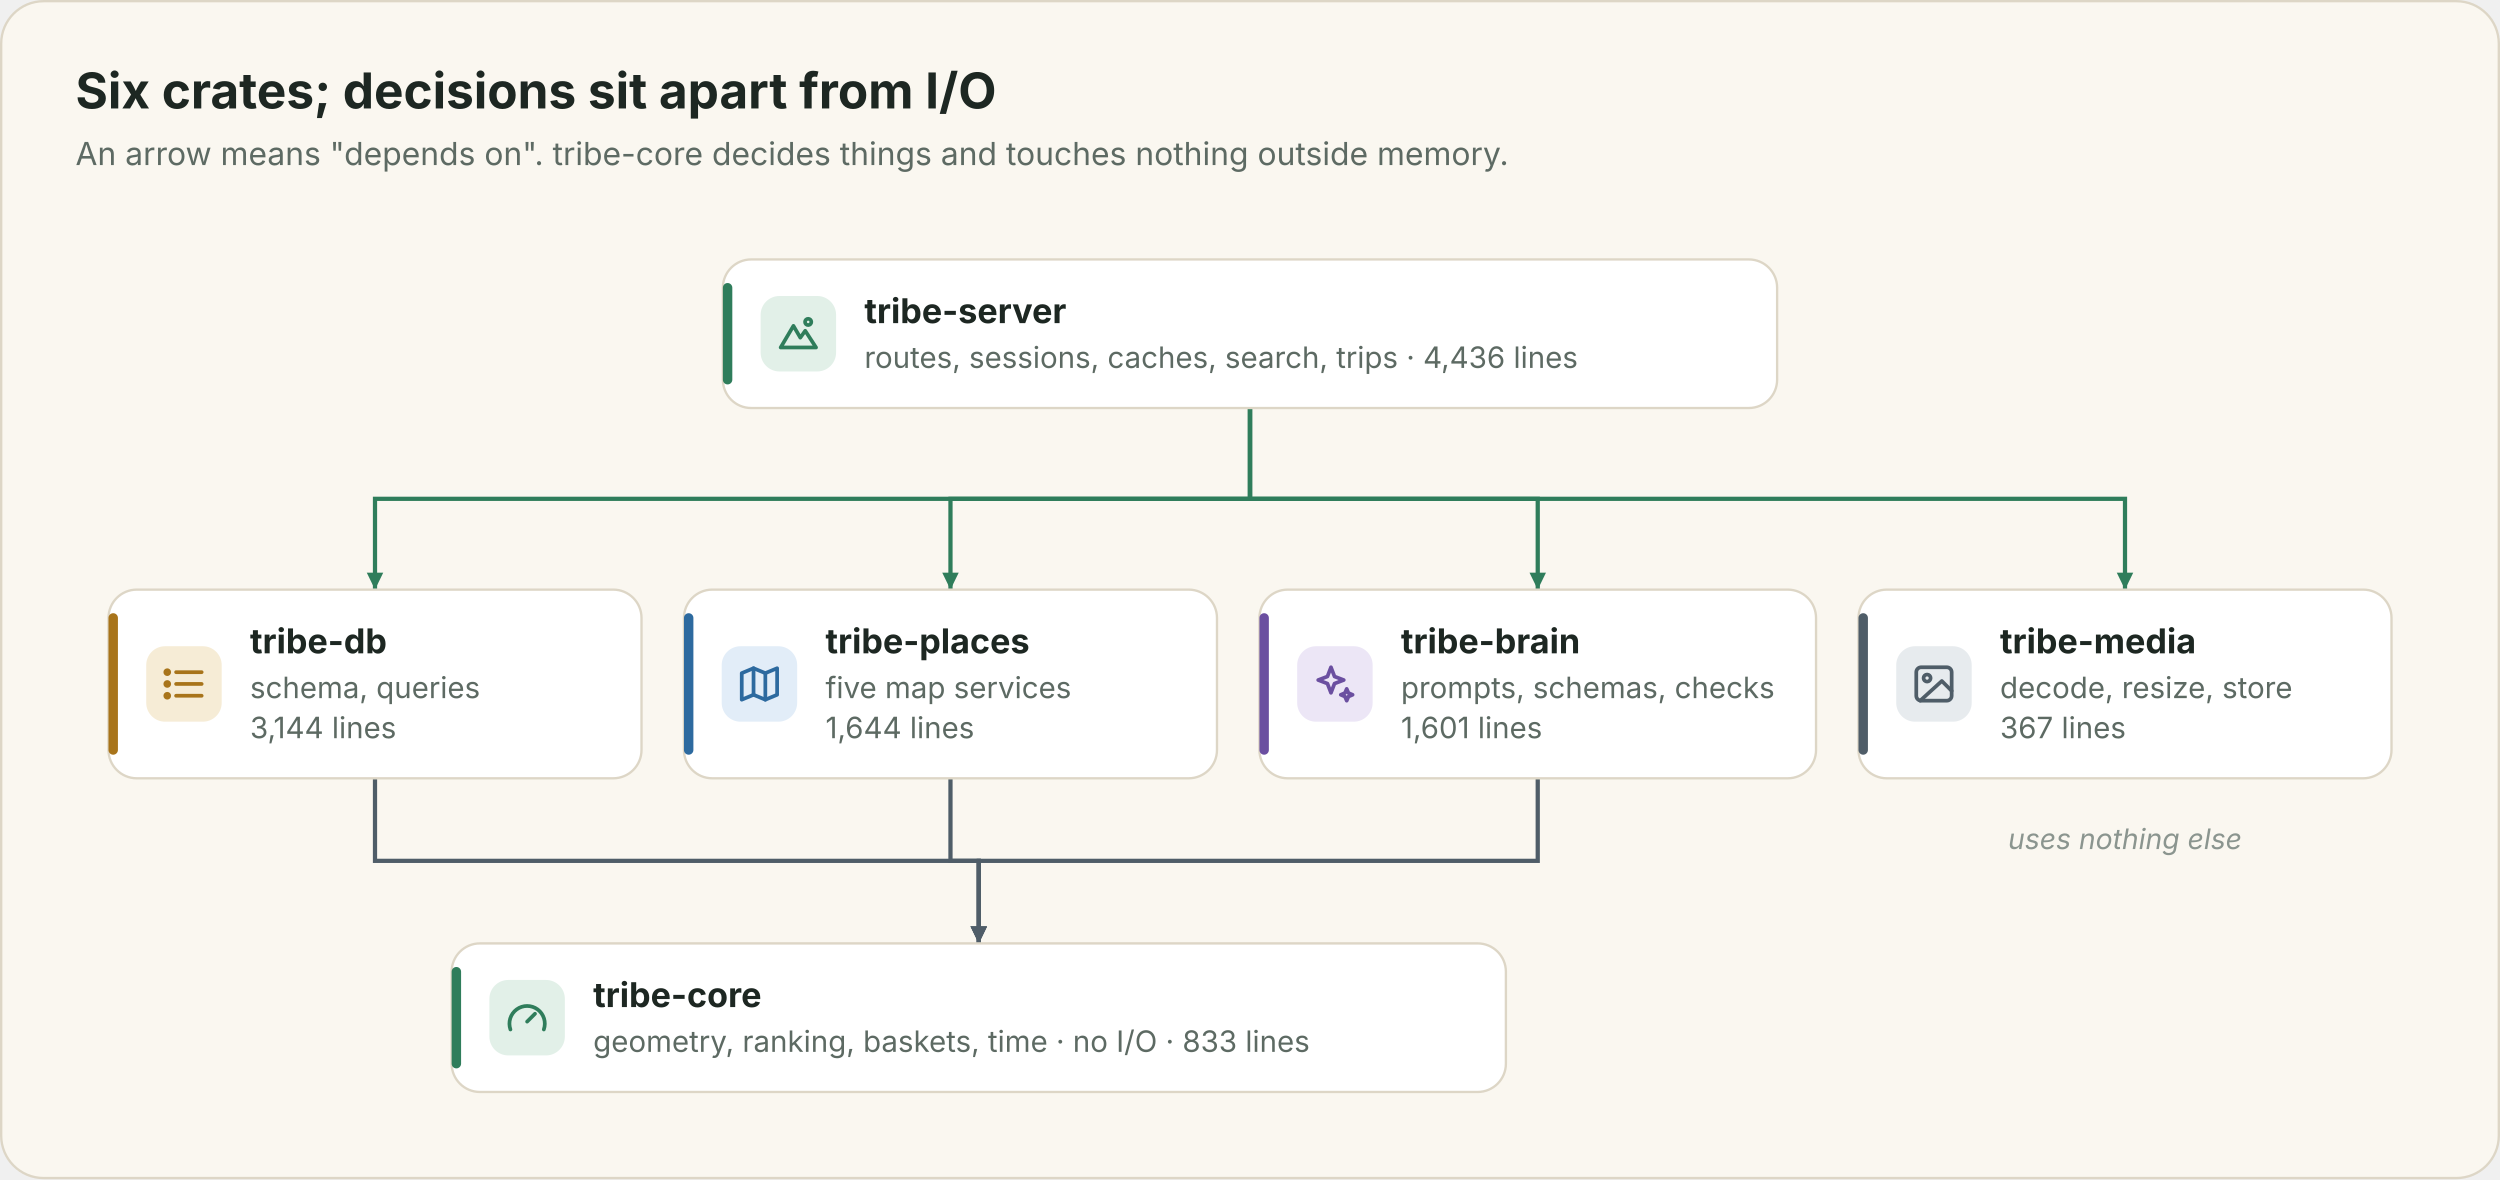
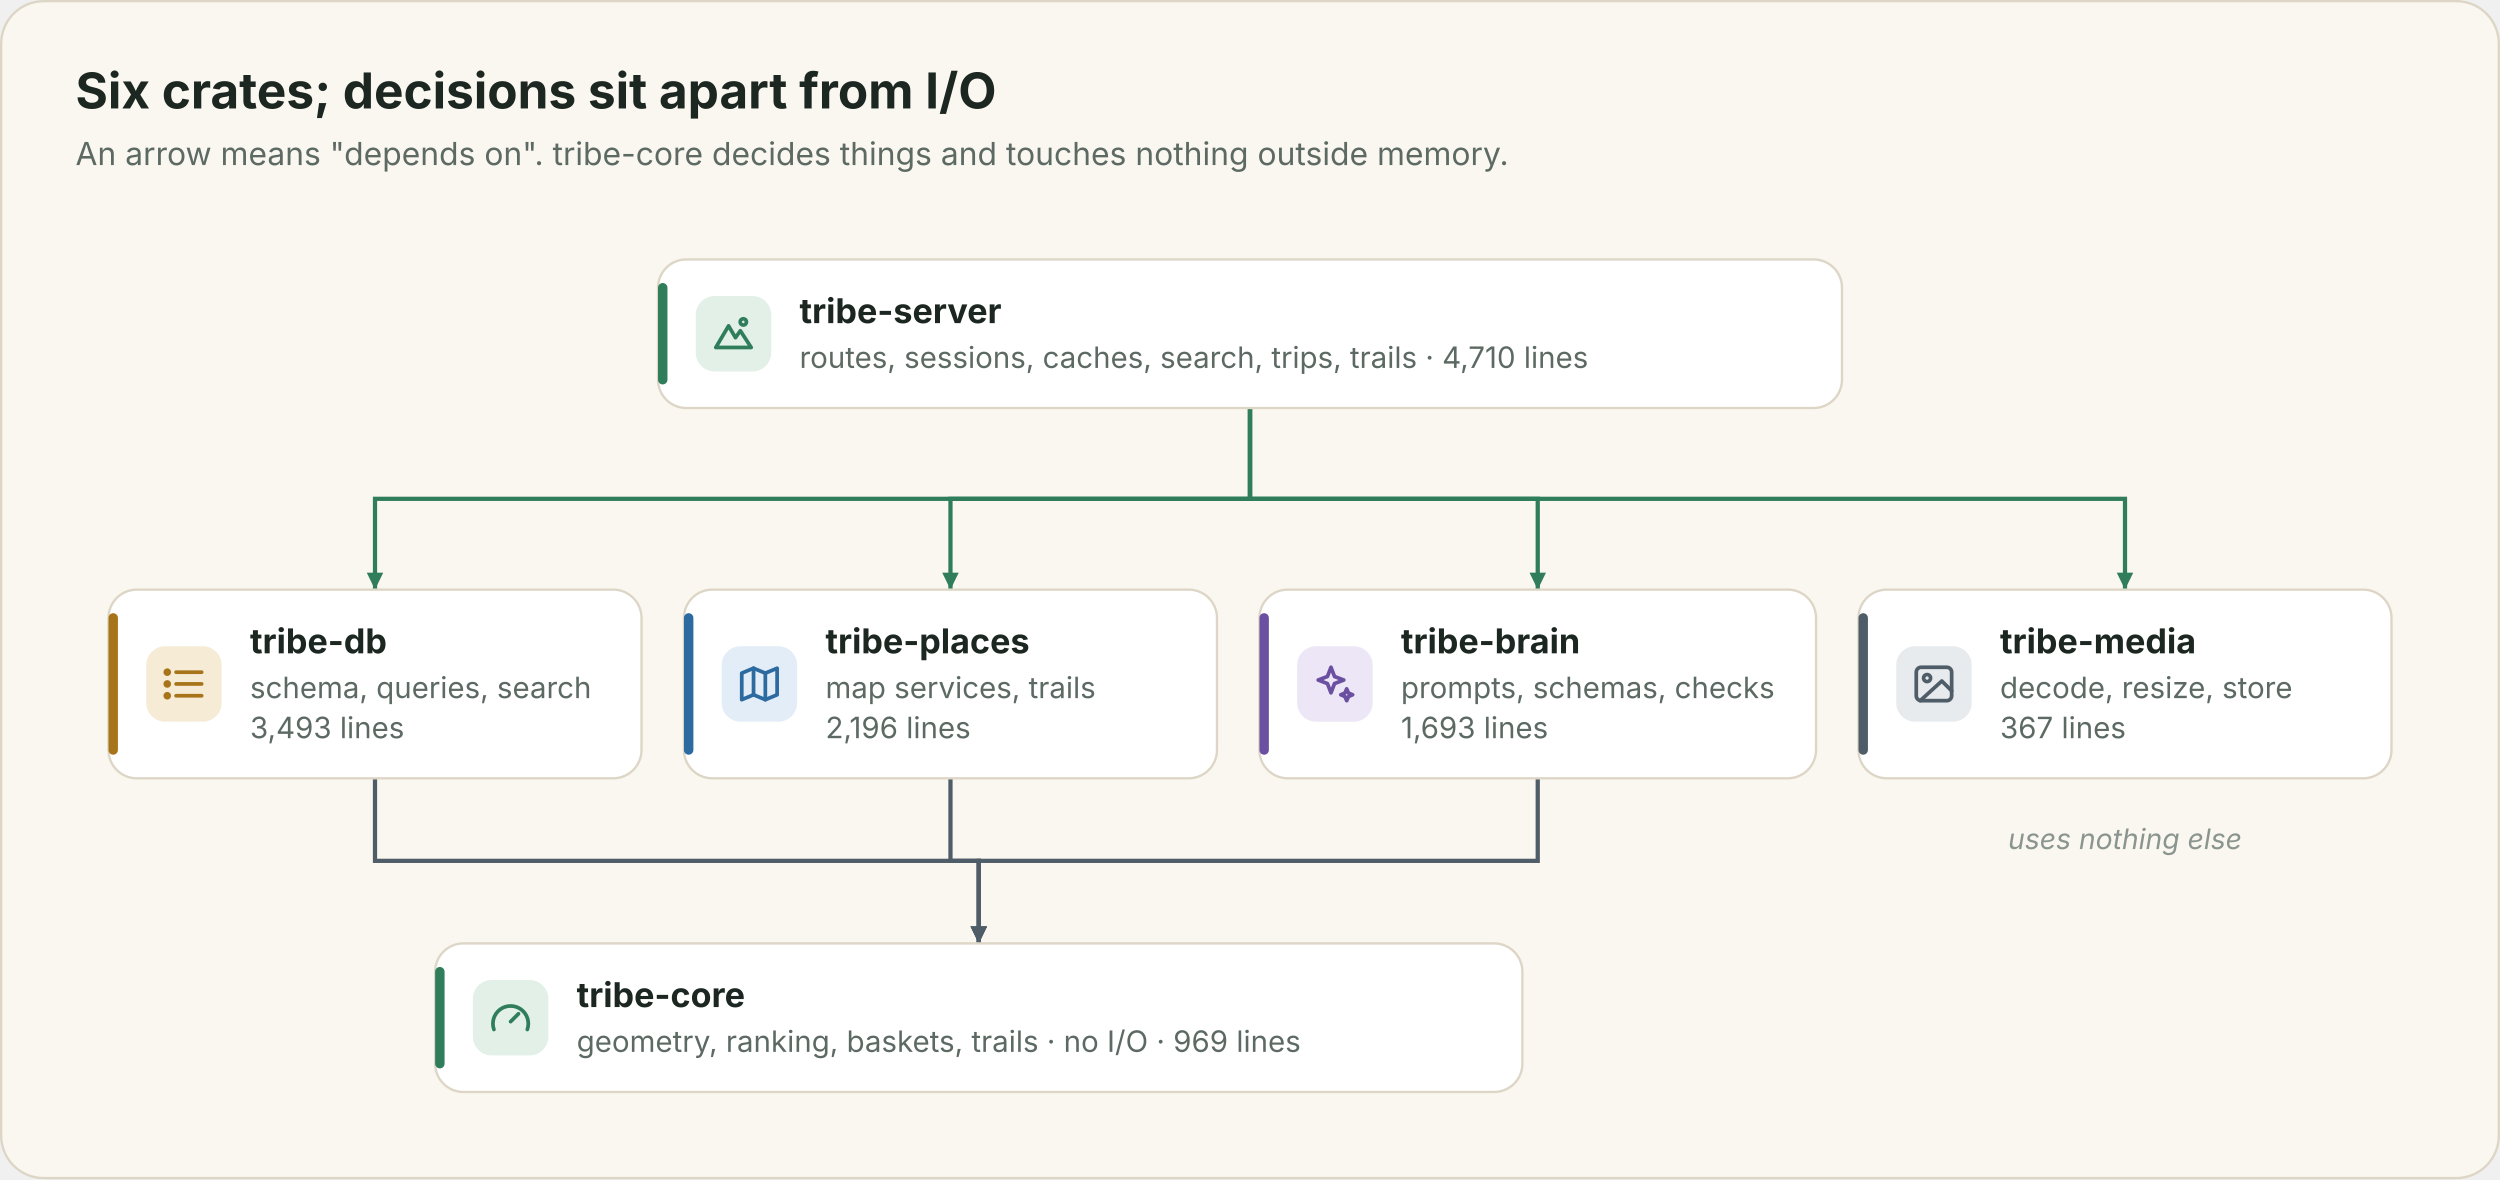
<svg xmlns="http://www.w3.org/2000/svg" viewBox="0 0 1060 500" width="1060" height="500" role="img">
  <rect x="0.5" y="0.5" width="1059" height="499" rx="18" fill="#faf7f0" stroke="#ddd6c6" />
  <text x="32" y="46" font-family="Inter, 'Helvetica Neue', Arial, sans-serif" font-size="21" font-weight="700" fill="#1d2722" text-anchor="start">Six crates; decisions sit apart from I/O</text>
  <text x="32" y="70" font-family="Inter, 'Helvetica Neue', Arial, sans-serif" font-size="13.5" font-weight="400" fill="#5d6a63" text-anchor="start">An arrow means "depends on". tribe-core decides things and touches nothing outside memory.</text>
  <path d="M530 173 L530 211.5 L159 211.5 L159 250" fill="none" stroke="#2f7d5b" stroke-width="1.8" />
  <path d="M155.5 242.8 L159 250 L162.5 242.8 Z" fill="#2f7d5b" />
  <path d="M530 173 L530 211.5 L403 211.5 L403 250" fill="none" stroke="#2f7d5b" stroke-width="1.8" />
  <path d="M399.5 242.8 L403 250 L406.5 242.8 Z" fill="#2f7d5b" />
  <path d="M530 173 L530 211.5 L652 211.5 L652 250" fill="none" stroke="#2f7d5b" stroke-width="1.8" />
  <path d="M648.5 242.8 L652 250 L655.5 242.8 Z" fill="#2f7d5b" />
  <path d="M530 173 L530 211.5 L901 211.5 L901 250" fill="none" stroke="#2f7d5b" stroke-width="1.8" />
  <path d="M897.5 242.8 L901 250 L904.5 242.8 Z" fill="#2f7d5b" />
  <path d="M159 330 L159 365 L415 365 L415 400" fill="none" stroke="#4f5d68" stroke-width="1.8" />
  <path d="M411.5 392.8 L415 400 L418.5 392.8 Z" fill="#4f5d68" />
  <path d="M403 330 L403 365 L415 365 L415 400" fill="none" stroke="#4f5d68" stroke-width="1.8" />
  <path d="M411.5 392.8 L415 400 L418.5 392.8 Z" fill="#4f5d68" />
  <path d="M652 330 L652 365 L415 365 L415 400" fill="none" stroke="#4f5d68" stroke-width="1.8" />
  <path d="M411.5 392.8 L415 400 L418.5 392.8 Z" fill="#4f5d68" />
  <g>
-     <rect x="306.5" y="110" width="447" height="63" rx="12" fill="#ffffff" stroke="#ddd6c6" />
-     <rect x="306.5" y="120" width="4" height="43" rx="2" fill="#2f7d5b" />
-     <rect x="322.5" y="125.5" width="32" height="32" rx="8" fill="#e2f0e8" />
-     <g transform="translate(328.5 131.5) scale(0.8333333)" fill="none" stroke="#2f7d5b" stroke-width="1.9" stroke-linecap="round" stroke-linejoin="round">
+     <rect x="279" y="110" width="502" height="63" rx="12" fill="#ffffff" stroke="#ddd6c6" />
+     <rect x="279" y="120" width="4" height="43" rx="2" fill="#2f7d5b" />
+     <rect x="295" y="125.5" width="32" height="32" rx="8" fill="#e2f0e8" />
+     <g transform="translate(301 131.5) scale(0.8333333)" fill="none" stroke="#2f7d5b" stroke-width="1.9" stroke-linecap="round" stroke-linejoin="round">
      <path d="m3 19 6.5-11 3.5 6 2.5-3.5L21 19z" />
      <circle cx="17" cy="6" r="1.6" />
    </g>
-     <text x="366.5" y="137" font-family="Inter, 'Helvetica Neue', Arial, sans-serif" font-size="14.5" font-weight="650" fill="#1d2722" text-anchor="start">tribe-server</text>
-     <text x="366.5" y="156" font-family="Inter, 'Helvetica Neue', Arial, sans-serif" font-size="12.5" font-weight="400" fill="#5d6a63" text-anchor="start">routes, sessions, caches, search, trips · 4,436 lines</text>
+     <text x="339" y="137" font-family="Inter, 'Helvetica Neue', Arial, sans-serif" font-size="14.5" font-weight="650" fill="#1d2722" text-anchor="start">tribe-server</text>
+     <text x="339" y="156" font-family="Inter, 'Helvetica Neue', Arial, sans-serif" font-size="12.5" font-weight="400" fill="#5d6a63" text-anchor="start">routes, sessions, caches, search, trips, trails · 4,710 lines</text>
  </g>
  <g>
    <rect x="46" y="250" width="226" height="80" rx="12" fill="#ffffff" stroke="#ddd6c6" />
    <rect x="46" y="260" width="4" height="60" rx="2" fill="#a8741a" />
    <rect x="62" y="274" width="32" height="32" rx="8" fill="#f6ecd6" />
    <g transform="translate(68 280) scale(0.8333333)" fill="none" stroke="#a8741a" stroke-width="1.9" stroke-linecap="round" stroke-linejoin="round">
      <path d="M8 6h13M8 12h13M8 18h13" />
      <circle cx="3.5" cy="6" r="1" />
      <circle cx="3.5" cy="12" r="1" />
      <circle cx="3.5" cy="18" r="1" />
    </g>
    <text x="106" y="277" font-family="Inter, 'Helvetica Neue', Arial, sans-serif" font-size="14.5" font-weight="650" fill="#1d2722" text-anchor="start">tribe-db</text>
-     <text x="106" y="296" font-family="Inter, 'Helvetica Neue', Arial, sans-serif" font-size="12.5" font-weight="400" fill="#5d6a63" text-anchor="start">schema, queries</text>
-     <text x="106" y="313" font-family="Inter, 'Helvetica Neue', Arial, sans-serif" font-size="12.5" font-weight="400" fill="#5d6a63" text-anchor="start">3,144 lines</text>
+     <text x="106" y="296" font-family="Inter, 'Helvetica Neue', Arial, sans-serif" font-size="12.5" font-weight="400" fill="#5d6a63" text-anchor="start">schema, queries, search</text>
+     <text x="106" y="313" font-family="Inter, 'Helvetica Neue', Arial, sans-serif" font-size="12.5" font-weight="400" fill="#5d6a63" text-anchor="start">3,493 lines</text>
  </g>
  <g>
    <rect x="290" y="250" width="226" height="80" rx="12" fill="#ffffff" stroke="#ddd6c6" />
    <rect x="290" y="260" width="4" height="60" rx="2" fill="#2d6a9f" />
    <rect x="306" y="274" width="32" height="32" rx="8" fill="#e2edf8" />
    <g transform="translate(312 280) scale(0.8333333)" fill="none" stroke="#2d6a9f" stroke-width="1.9" stroke-linecap="round" stroke-linejoin="round">
      <path d="M9 4 3 6.5v13.5L9 17.5l6 2.5 6-2.5V4l-6 2.5z" />
      <path d="M9 4v13.5M15 6.5V20" />
    </g>
    <text x="350" y="277" font-family="Inter, 'Helvetica Neue', Arial, sans-serif" font-size="14.5" font-weight="650" fill="#1d2722" text-anchor="start">tribe-places</text>
-     <text x="350" y="296" font-family="Inter, 'Helvetica Neue', Arial, sans-serif" font-size="12.5" font-weight="400" fill="#5d6a63" text-anchor="start">five map services</text>
-     <text x="350" y="313" font-family="Inter, 'Helvetica Neue', Arial, sans-serif" font-size="12.5" font-weight="400" fill="#5d6a63" text-anchor="start">1,644 lines</text>
+     <text x="350" y="296" font-family="Inter, 'Helvetica Neue', Arial, sans-serif" font-size="12.5" font-weight="400" fill="#5d6a63" text-anchor="start">map services, trails</text>
+     <text x="350" y="313" font-family="Inter, 'Helvetica Neue', Arial, sans-serif" font-size="12.5" font-weight="400" fill="#5d6a63" text-anchor="start">2,196 lines</text>
  </g>
  <g>
    <rect x="534" y="250" width="236" height="80" rx="12" fill="#ffffff" stroke="#ddd6c6" />
    <rect x="534" y="260" width="4" height="60" rx="2" fill="#6b4fa0" />
    <rect x="550" y="274" width="32" height="32" rx="8" fill="#ece6f6" />
    <g transform="translate(556 280) scale(0.8333333)" fill="none" stroke="#6b4fa0" stroke-width="1.9" stroke-linecap="round" stroke-linejoin="round">
      <path d="M10 3.5 11.8 8.2 16.5 10l-4.7 1.8L10 16.5l-1.8-4.7L3.5 10l4.7-1.8z" />
      <path d="M18 14.5l.9 2.1 2.1.9-2.1.9-.9 2.1-.9-2.1-2.1-.9 2.1-.9z" />
    </g>
    <text x="594" y="277" font-family="Inter, 'Helvetica Neue', Arial, sans-serif" font-size="14.5" font-weight="650" fill="#1d2722" text-anchor="start">tribe-brain</text>
    <text x="594" y="296" font-family="Inter, 'Helvetica Neue', Arial, sans-serif" font-size="12.5" font-weight="400" fill="#5d6a63" text-anchor="start">prompts, schemas, checks</text>
-     <text x="594" y="313" font-family="Inter, 'Helvetica Neue', Arial, sans-serif" font-size="12.5" font-weight="400" fill="#5d6a63" text-anchor="start">1,601 lines</text>
+     <text x="594" y="313" font-family="Inter, 'Helvetica Neue', Arial, sans-serif" font-size="12.5" font-weight="400" fill="#5d6a63" text-anchor="start">1,693 lines</text>
  </g>
  <g>
    <rect x="788" y="250" width="226" height="80" rx="12" fill="#ffffff" stroke="#ddd6c6" />
    <rect x="788" y="260" width="4" height="60" rx="2" fill="#4f5d68" />
    <rect x="804" y="274" width="32" height="32" rx="8" fill="#e7ebee" />
    <g transform="translate(810 280) scale(0.8333333)" fill="none" stroke="#4f5d68" stroke-width="1.9" stroke-linecap="round" stroke-linejoin="round">
      <rect x="3" y="3.5" width="18" height="17" rx="2.5" />
      <circle cx="8.5" cy="9" r="1.8" />
      <path d="m21 15.5-5-5L5 20.5" />
    </g>
    <text x="848" y="277" font-family="Inter, 'Helvetica Neue', Arial, sans-serif" font-size="14.5" font-weight="650" fill="#1d2722" text-anchor="start">tribe-media</text>
    <text x="848" y="296" font-family="Inter, 'Helvetica Neue', Arial, sans-serif" font-size="12.5" font-weight="400" fill="#5d6a63" text-anchor="start">decode, resize, store</text>
    <text x="848" y="313" font-family="Inter, 'Helvetica Neue', Arial, sans-serif" font-size="12.5" font-weight="400" fill="#5d6a63" text-anchor="start">367 lines</text>
  </g>
  <g>
-     <rect x="191.5" y="400" width="447" height="63" rx="12" fill="#ffffff" stroke="#ddd6c6" />
-     <rect x="191.5" y="410" width="4" height="43" rx="2" fill="#2f7d5b" />
-     <rect x="207.5" y="415.5" width="32" height="32" rx="8" fill="#e2f0e8" />
-     <g transform="translate(213.5 421.5) scale(0.8333333)" fill="none" stroke="#2f7d5b" stroke-width="1.9" stroke-linecap="round" stroke-linejoin="round">
+     <rect x="184.5" y="400" width="461" height="63" rx="12" fill="#ffffff" stroke="#ddd6c6" />
+     <rect x="184.5" y="410" width="4" height="43" rx="2" fill="#2f7d5b" />
+     <rect x="200.5" y="415.5" width="32" height="32" rx="8" fill="#e2f0e8" />
+     <g transform="translate(206.5 421.5) scale(0.8333333)" fill="none" stroke="#2f7d5b" stroke-width="1.9" stroke-linecap="round" stroke-linejoin="round">
      <path d="M12 14l4-4" />
      <path d="M3.5 18a9 9 0 1 1 17 0" />
    </g>
-     <text x="251.5" y="427" font-family="Inter, 'Helvetica Neue', Arial, sans-serif" font-size="14.5" font-weight="650" fill="#1d2722" text-anchor="start">tribe-core</text>
-     <text x="251.5" y="446" font-family="Inter, 'Helvetica Neue', Arial, sans-serif" font-size="12.5" font-weight="400" fill="#5d6a63" text-anchor="start">geometry, ranking, baskets, time · no I/O · 833 lines</text>
+     <text x="244.5" y="427" font-family="Inter, 'Helvetica Neue', Arial, sans-serif" font-size="14.5" font-weight="650" fill="#1d2722" text-anchor="start">tribe-core</text>
+     <text x="244.5" y="446" font-family="Inter, 'Helvetica Neue', Arial, sans-serif" font-size="12.5" font-weight="400" fill="#5d6a63" text-anchor="start">geometry, ranking, baskets, trails · no I/O · 969 lines</text>
  </g>
  <text x="901" y="360" font-family="Inter, 'Helvetica Neue', Arial, sans-serif" font-size="12" font-weight="400" fill="#8b958f" text-anchor="middle" font-style="italic">uses nothing else</text>
</svg>
